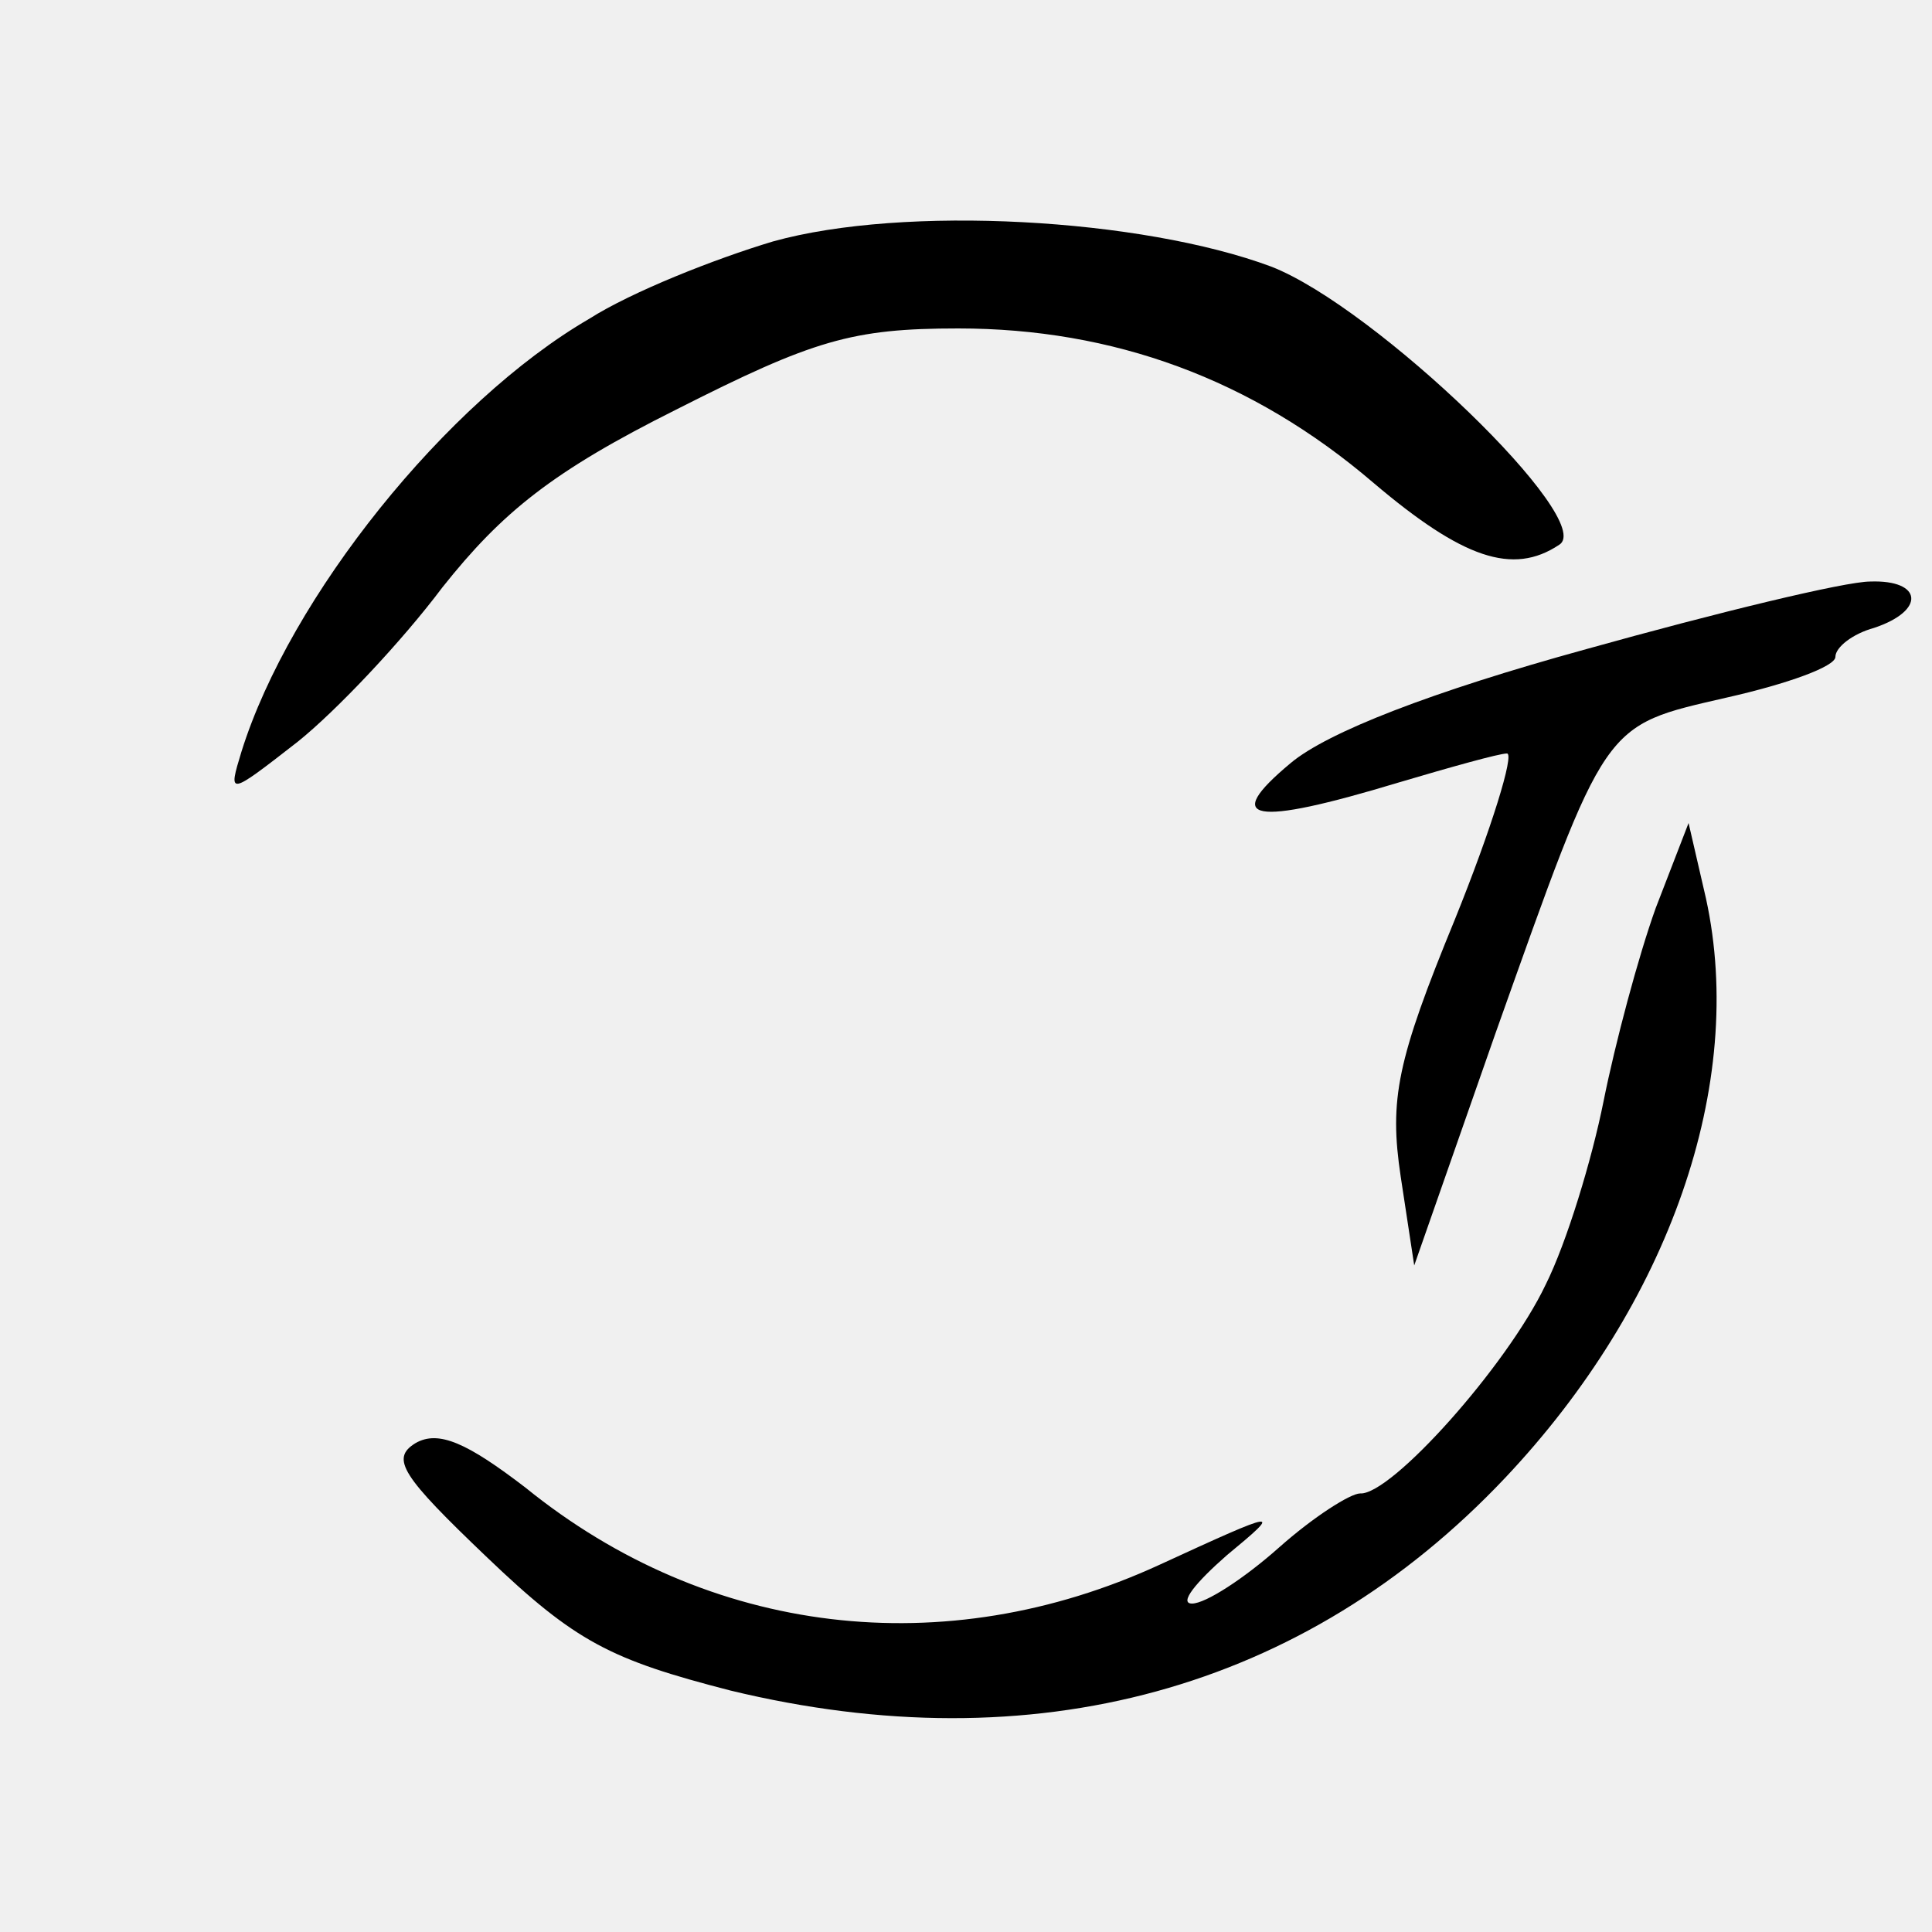
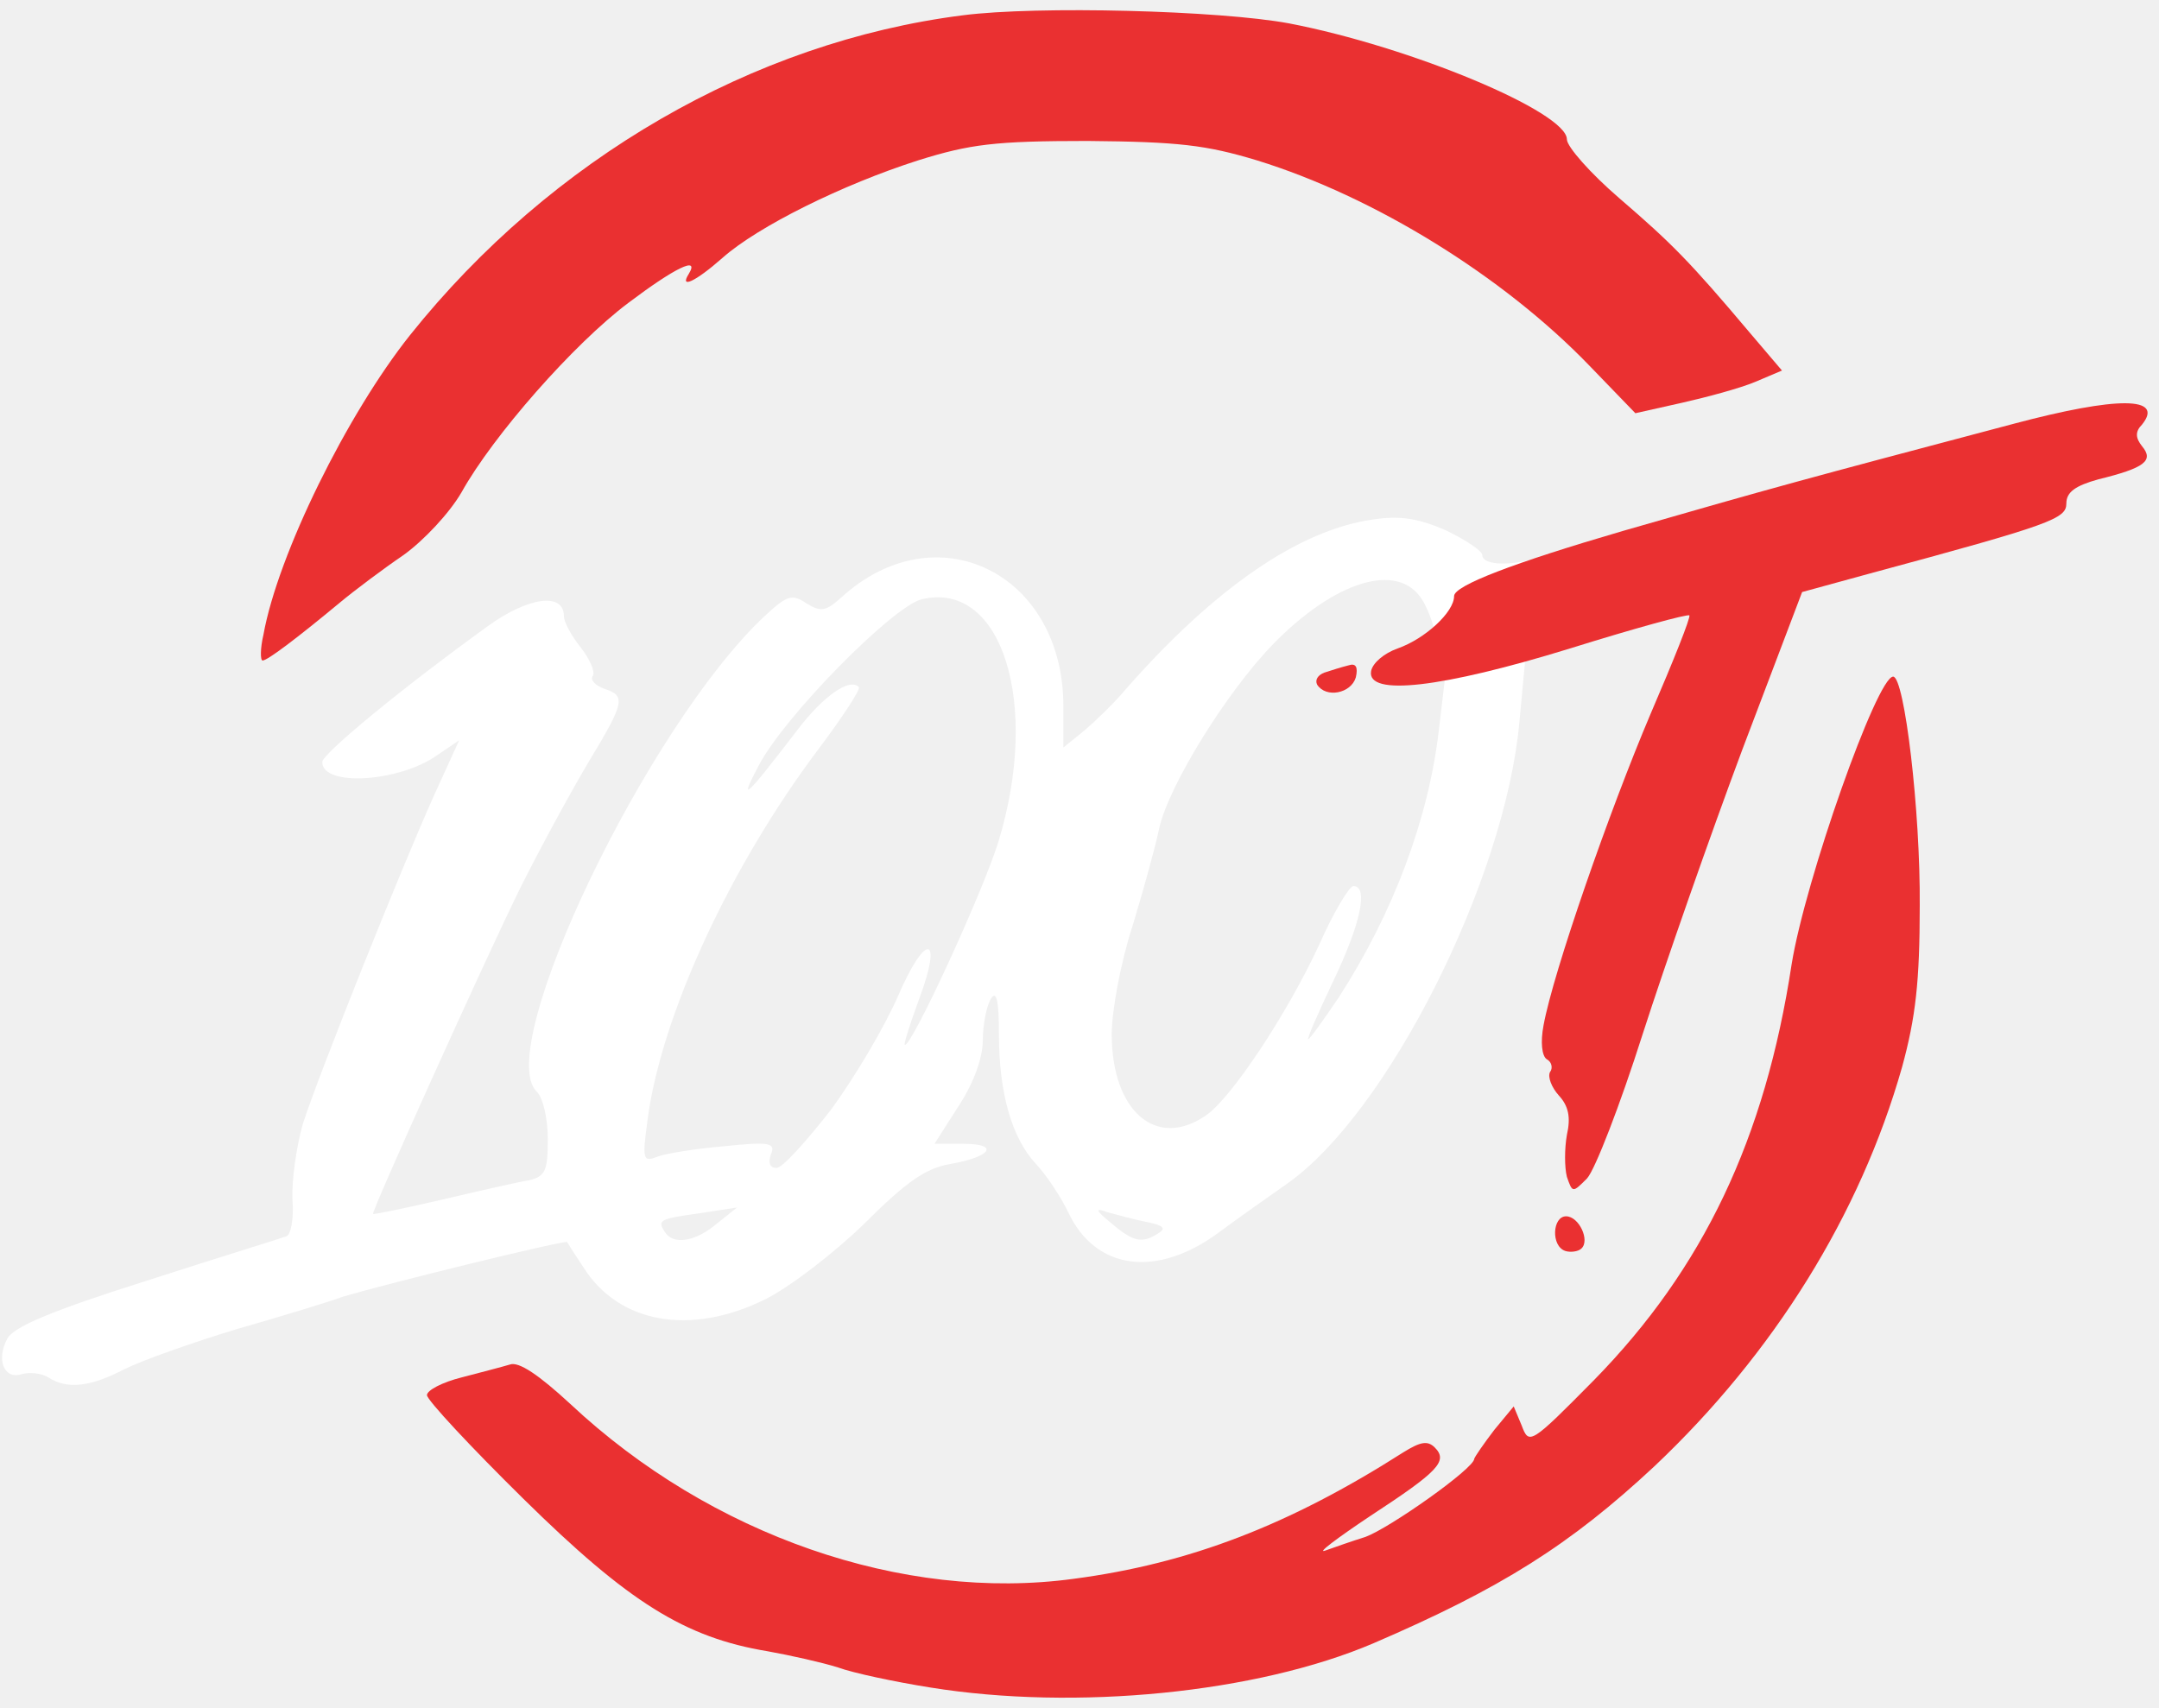
- <svg xmlns="http://www.w3.org/2000/svg" version="1.0" width="100pt" height="100pt" viewBox="0 0 100 100" preserveAspectRatio="xMidYMid meet">
-   <g transform="translate(0,100) scale(0.1,-0.1)" fill="#000000" stroke="none">
-     <path d="M400 875 c-30 -9 -73 -26 -95 -40 -74 -43 -155 -144 -180 -224 -7 -23 -7 -23 29 5 20 16 54 52 75 80 31 39 57 60 121 92 71 36 91 42 146 42 80 0 152 -26 215 -80 46 -39 72 -48 96 -32 20 12 -95 123 -149 144 -67 25 -190 32 -258 13z" />
-     <path d="M821 664 c-80 -22 -134 -43 -153 -59 -36 -30 -20 -33 56 -10 27 8 52 15 56 15 4 0 -8 -39 -27 -86 -30 -73 -34 -93 -28 -133 l7 -46 42 120 c58 163 55 159 120 174 31 7 56 16 56 21 0 5 9 12 20 15 27 9 25 25 -2 24 -13 0 -79 -16 -147 -35z" />
-     <path d="M857 530 c-9 -25 -21 -70 -27 -100 -6 -30 -19 -73 -30 -95 -20 -42 -80 -109 -96 -108 -5 0 -24 -12 -42 -28 -18 -16 -38 -29 -45 -29 -7 0 2 11 18 25 29 24 28 24 -35 -5 -111 -51 -233 -37 -328 40 -30 23 -45 30 -57 23 -13 -8 -7 -17 37 -59 46 -44 64 -53 126 -69 157 -38 297 0 401 110 85 90 125 204 104 300 l-9 39 -17 -44z" />
+ <svg xmlns="http://www.w3.org/2000/svg" width="268px" height="212px" version="1.0" viewBox="0 0 2680 2120">
+   <g fill="#FFFFFF">
+     <path d="m1893 822-7 75c-18 196-164 486-289 573-23 16-61 43-84 60-77 57-153 47-187-25-9-19-27-46-40-60-30-32-46-88-46-161 0-42-3-55-10-44-5 8-10 31-10 51 0 22-11 53-30 82l-30 47h36c45 0 35 16-16 25-30 5-54 21-107 74-38 37-93 79-123 94-93 46-182 30-226-40-10-15-19-29-20-31-2-3-226 52-279 68-16 6-75 24-131 40-56 17-118 39-140 50-42 22-71 25-94 10-8-5-23-7-33-4-22 7-32-18-18-44 8-15 56-35 173-72 90-29 168-53 173-55 6-1 10-22 8-46-1-24 5-66 13-94 20-62 122-317 163-408l31-68-28 19c-47 33-142 39-142 8 0-10 98-91 206-169 50-36 94-42 94-12 0 7 9 24 21 39 11 14 18 30 15 35-4 5 3 12 14 16 27 9 26 16-20 92-22 37-60 107-85 157-46 94-184 400-182 403 1 1 40-7 87-18s95-22 108-24c19-5 22-12 22-51 0-25-6-52-14-59-54-54 138-454 283-590 28-26 34-28 52-16 18 11 24 10 43-7 118-108 276-31 276 135v51l26-21c14-12 38-35 52-52 109-124 214-197 306-210 33-5 55-2 90 13 25 12 46 26 46 31 0 14 41 14 76 1 15-6-23 132-23 132zm-1003 697 25-20-45 7c-52 7-54 9-45 23 10 17 38 13 65-10zm548 12c10-6 6-10-15-14-15-3-37-9-48-12-16-6-16-3 5 14 27 23 38 25 58 12zm-406-154c30-41 67-104 83-141 34-79 56-76 26 4-11 30-19 55-18 57 7 6 96-187 116-251 53-172 5-326-95-302-36 9-170 145-202 206-26 49-17 41 48-44 32-42 65-65 76-53 3 2-20 37-50 77-110 146-195 331-212 459-7 51-6 54 12 47 10-4 48-10 83-13 57-6 64-4 58 10-4 11-1 17 7 17 7 0 37-33 68-73zm733-633c-30-47-108-23-185 56-58 60-129 175-141 228-4 20-19 75-33 121-15 46-26 106-26 135 0 96 56 144 118 100 31-22 99-124 139-210 18-41 38-74 43-74 19 0 9 47-25 118-19 40-33 72-31 72s19-24 38-52c67-104 111-220 124-331l7.455-62.911s-8.455-69.089-28.455-100.09z" />
+   </g>
+   <g fill="#ea3031">
+     <path d="m1155 2095c-44-7-96-18-115-25-19-6-59-15-87-20-103-17-173-61-303-189-66-65-120-123-120-129s19-16 43-22c23-6 50-13 60-16 11-4 36 13 75 49 174 163 413 246 625 217 144-19 268-67 409-157 21-13 30-15 39-6 17 17 4 30-80 85-42 28-67 47-56 43s34-12 50-17c30-11 135-85 135-97 1-3 12-19 25-36l24-29 10 24c9 24 11 23 90-57 135-138 212-299 245-516 17-105 106-357 126-357 14 0 34 167 33 285 0 93-5 138-22 200-52 183-159 355-307 495-105 98-191 152-349 220-145 62-370 84-550 55z" />
+     <path d="m1943 1553c-18-6-16-43 1-43 16 0 30 30 19 40-4 4-14 5-20 3z" />
+     <path d="m1945 1461c-3-12-3-35 0-52 5-22 2-36-10-49-9-10-14-23-11-29 4-5 2-13-4-16-6-4-8-21-4-42 12-66 82-267 133-387 28-65 50-120 48-122s-68 16-148 41c-159 49-253 60-247 28 2-10 16-22 33-28 34-12 70-45 70-65 0-13 73-41 210-81 191-55 217-62 485-133 128-34 187-34 159 1-9 9-8 17 0 27 15 18 3 27-54 41-29 8-40 16-40 30 0 19-18 26-244 87l-84 23-74 195c-40 107-96 267-124 354-28 88-59 168-69 179-18 18-18 18-25-2z" />
+     <path d="m1635 850c-3-6 1-12 9-15 9-3 22-7 30-9 9-3 12 2 9 15-6 20-37 26-48 9z" />
+     <path d="m327 788c18-100 104-274 182-372 175-219 426-364 686-397 93-12 319-6 405 10 151 29 345 110 345 144 0 9 29 42 65 73 65 56 87 78 162 167l40 47-33 14c-19 8-60 19-91 26l-58 13-57-59c-107-111-267-210-413-255-63-19-97-23-210-24-115 0-146 4-210 24-94 30-199 82-243 121-34 30-54 39-42 20 14-23-18-7-75 36-68 51-168 165-207 235-15 26-47 60-72 78-25 17-61 44-79 59-53 44-90 72-96 72-3 0-3-15 1-32z" />
  </g>
</svg>
